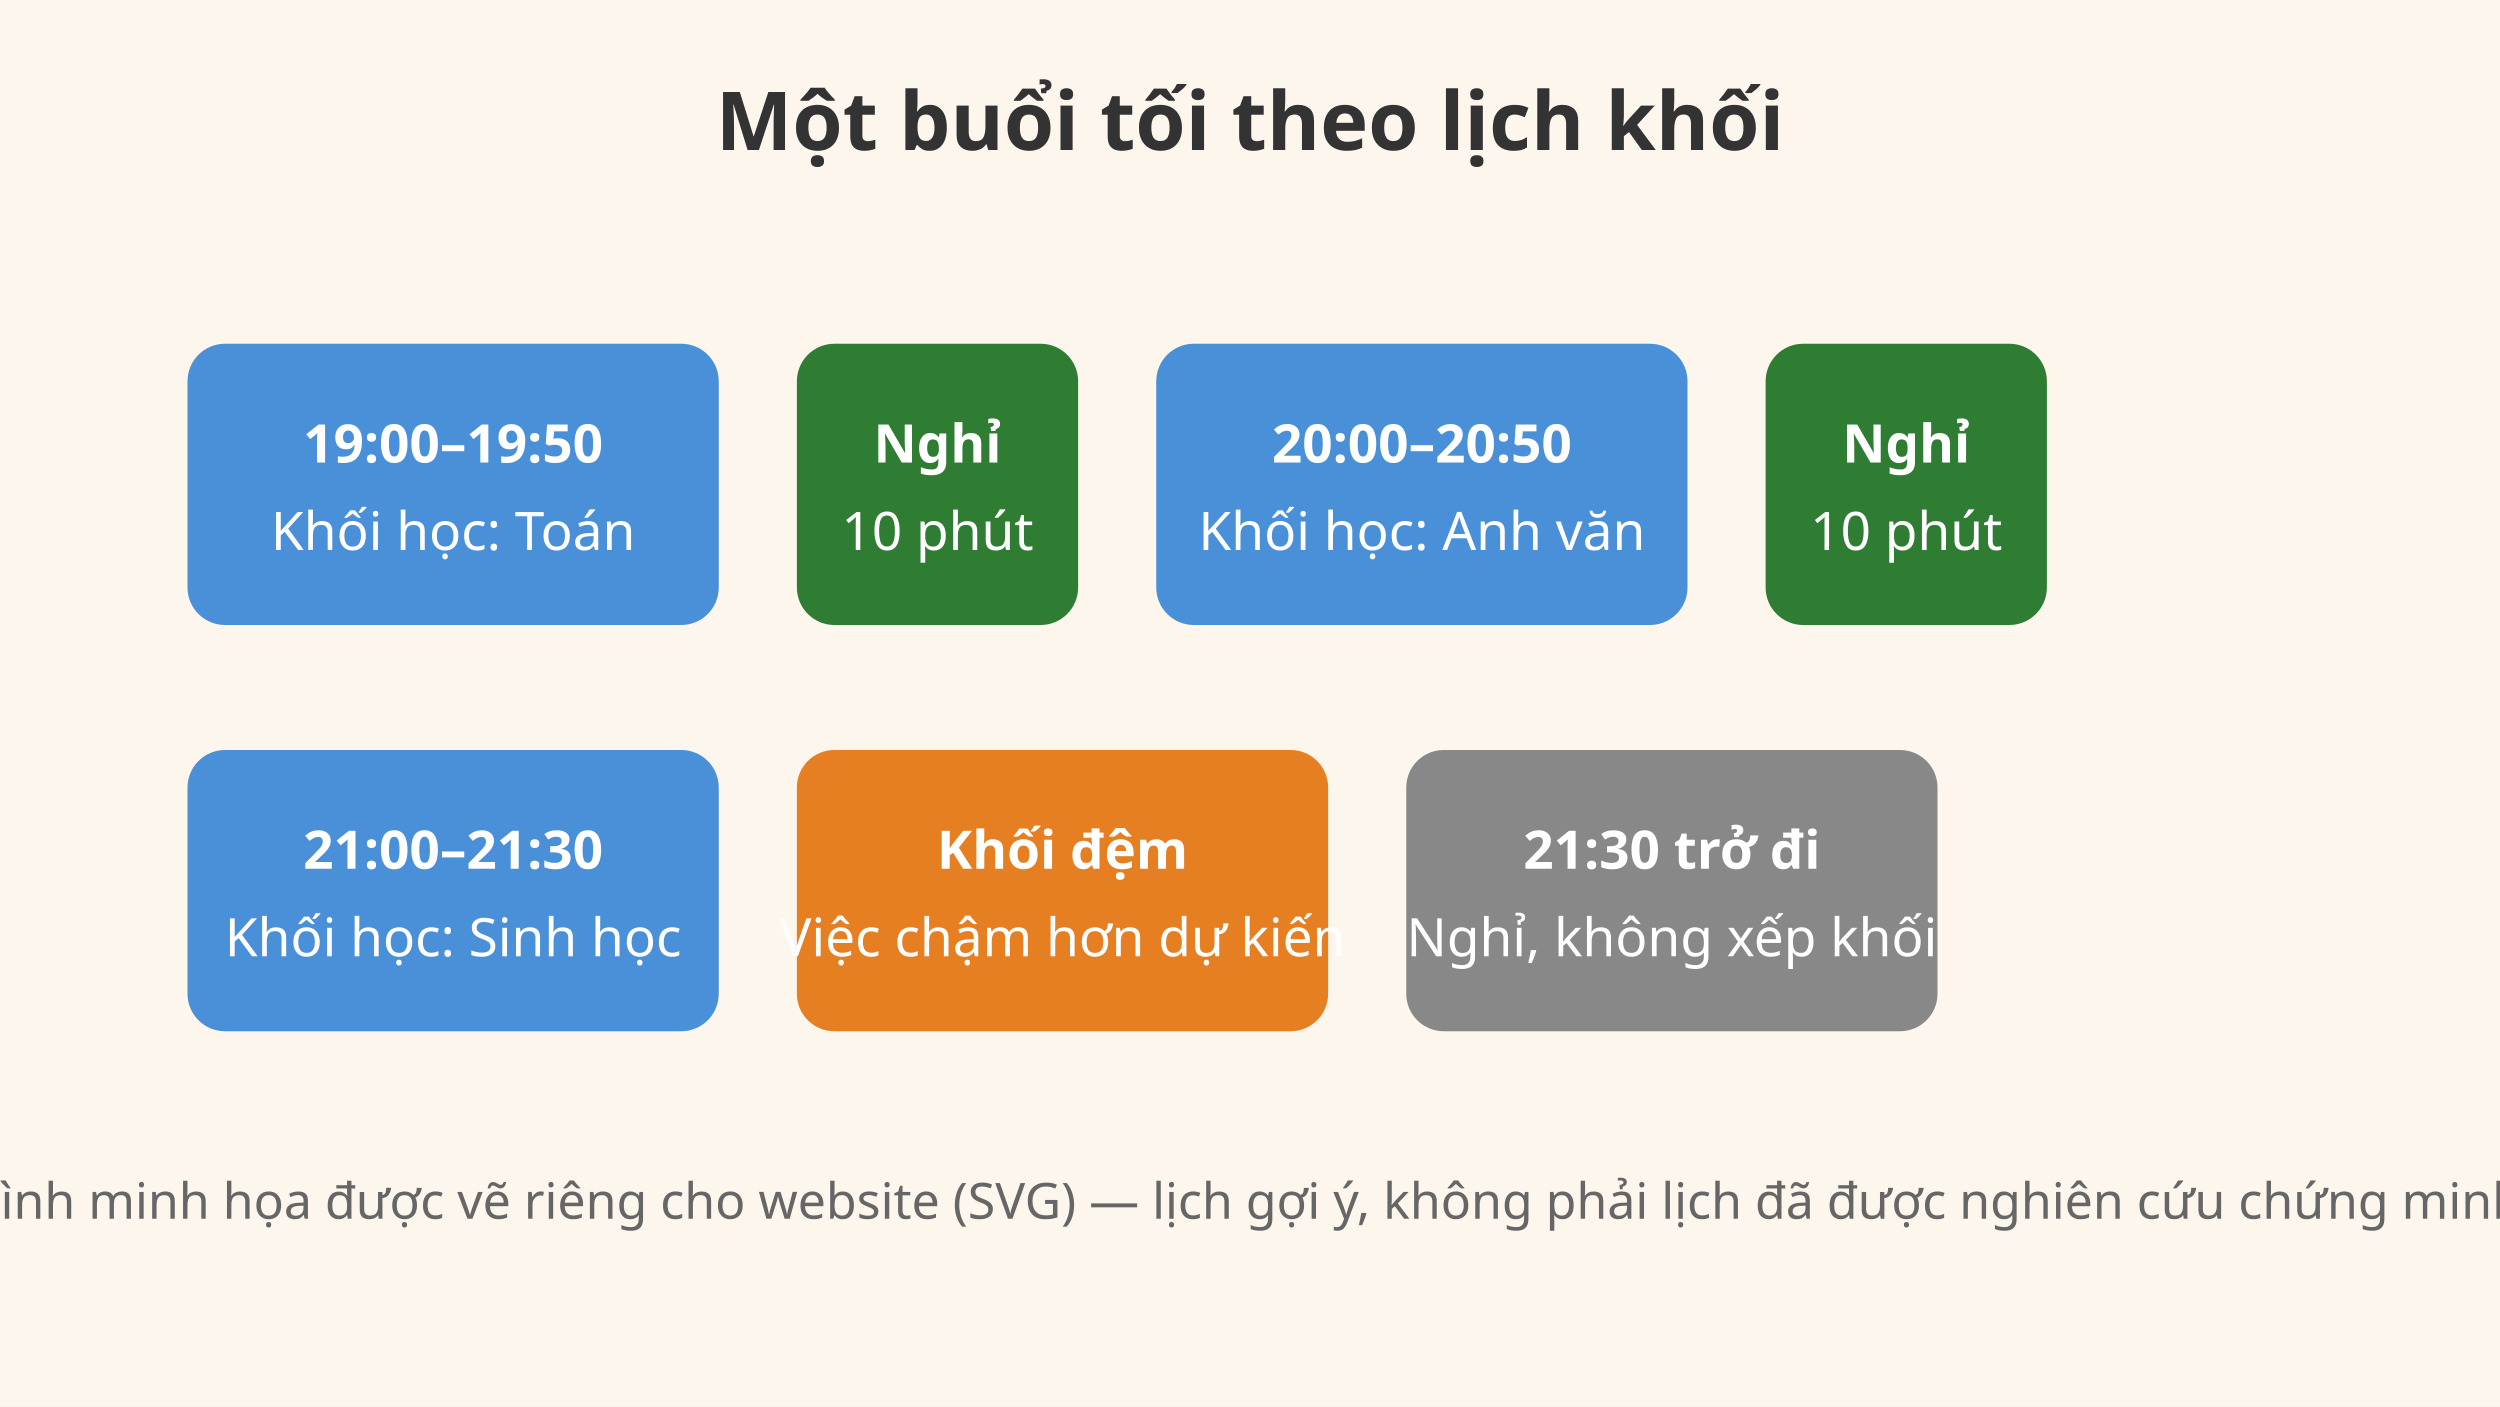
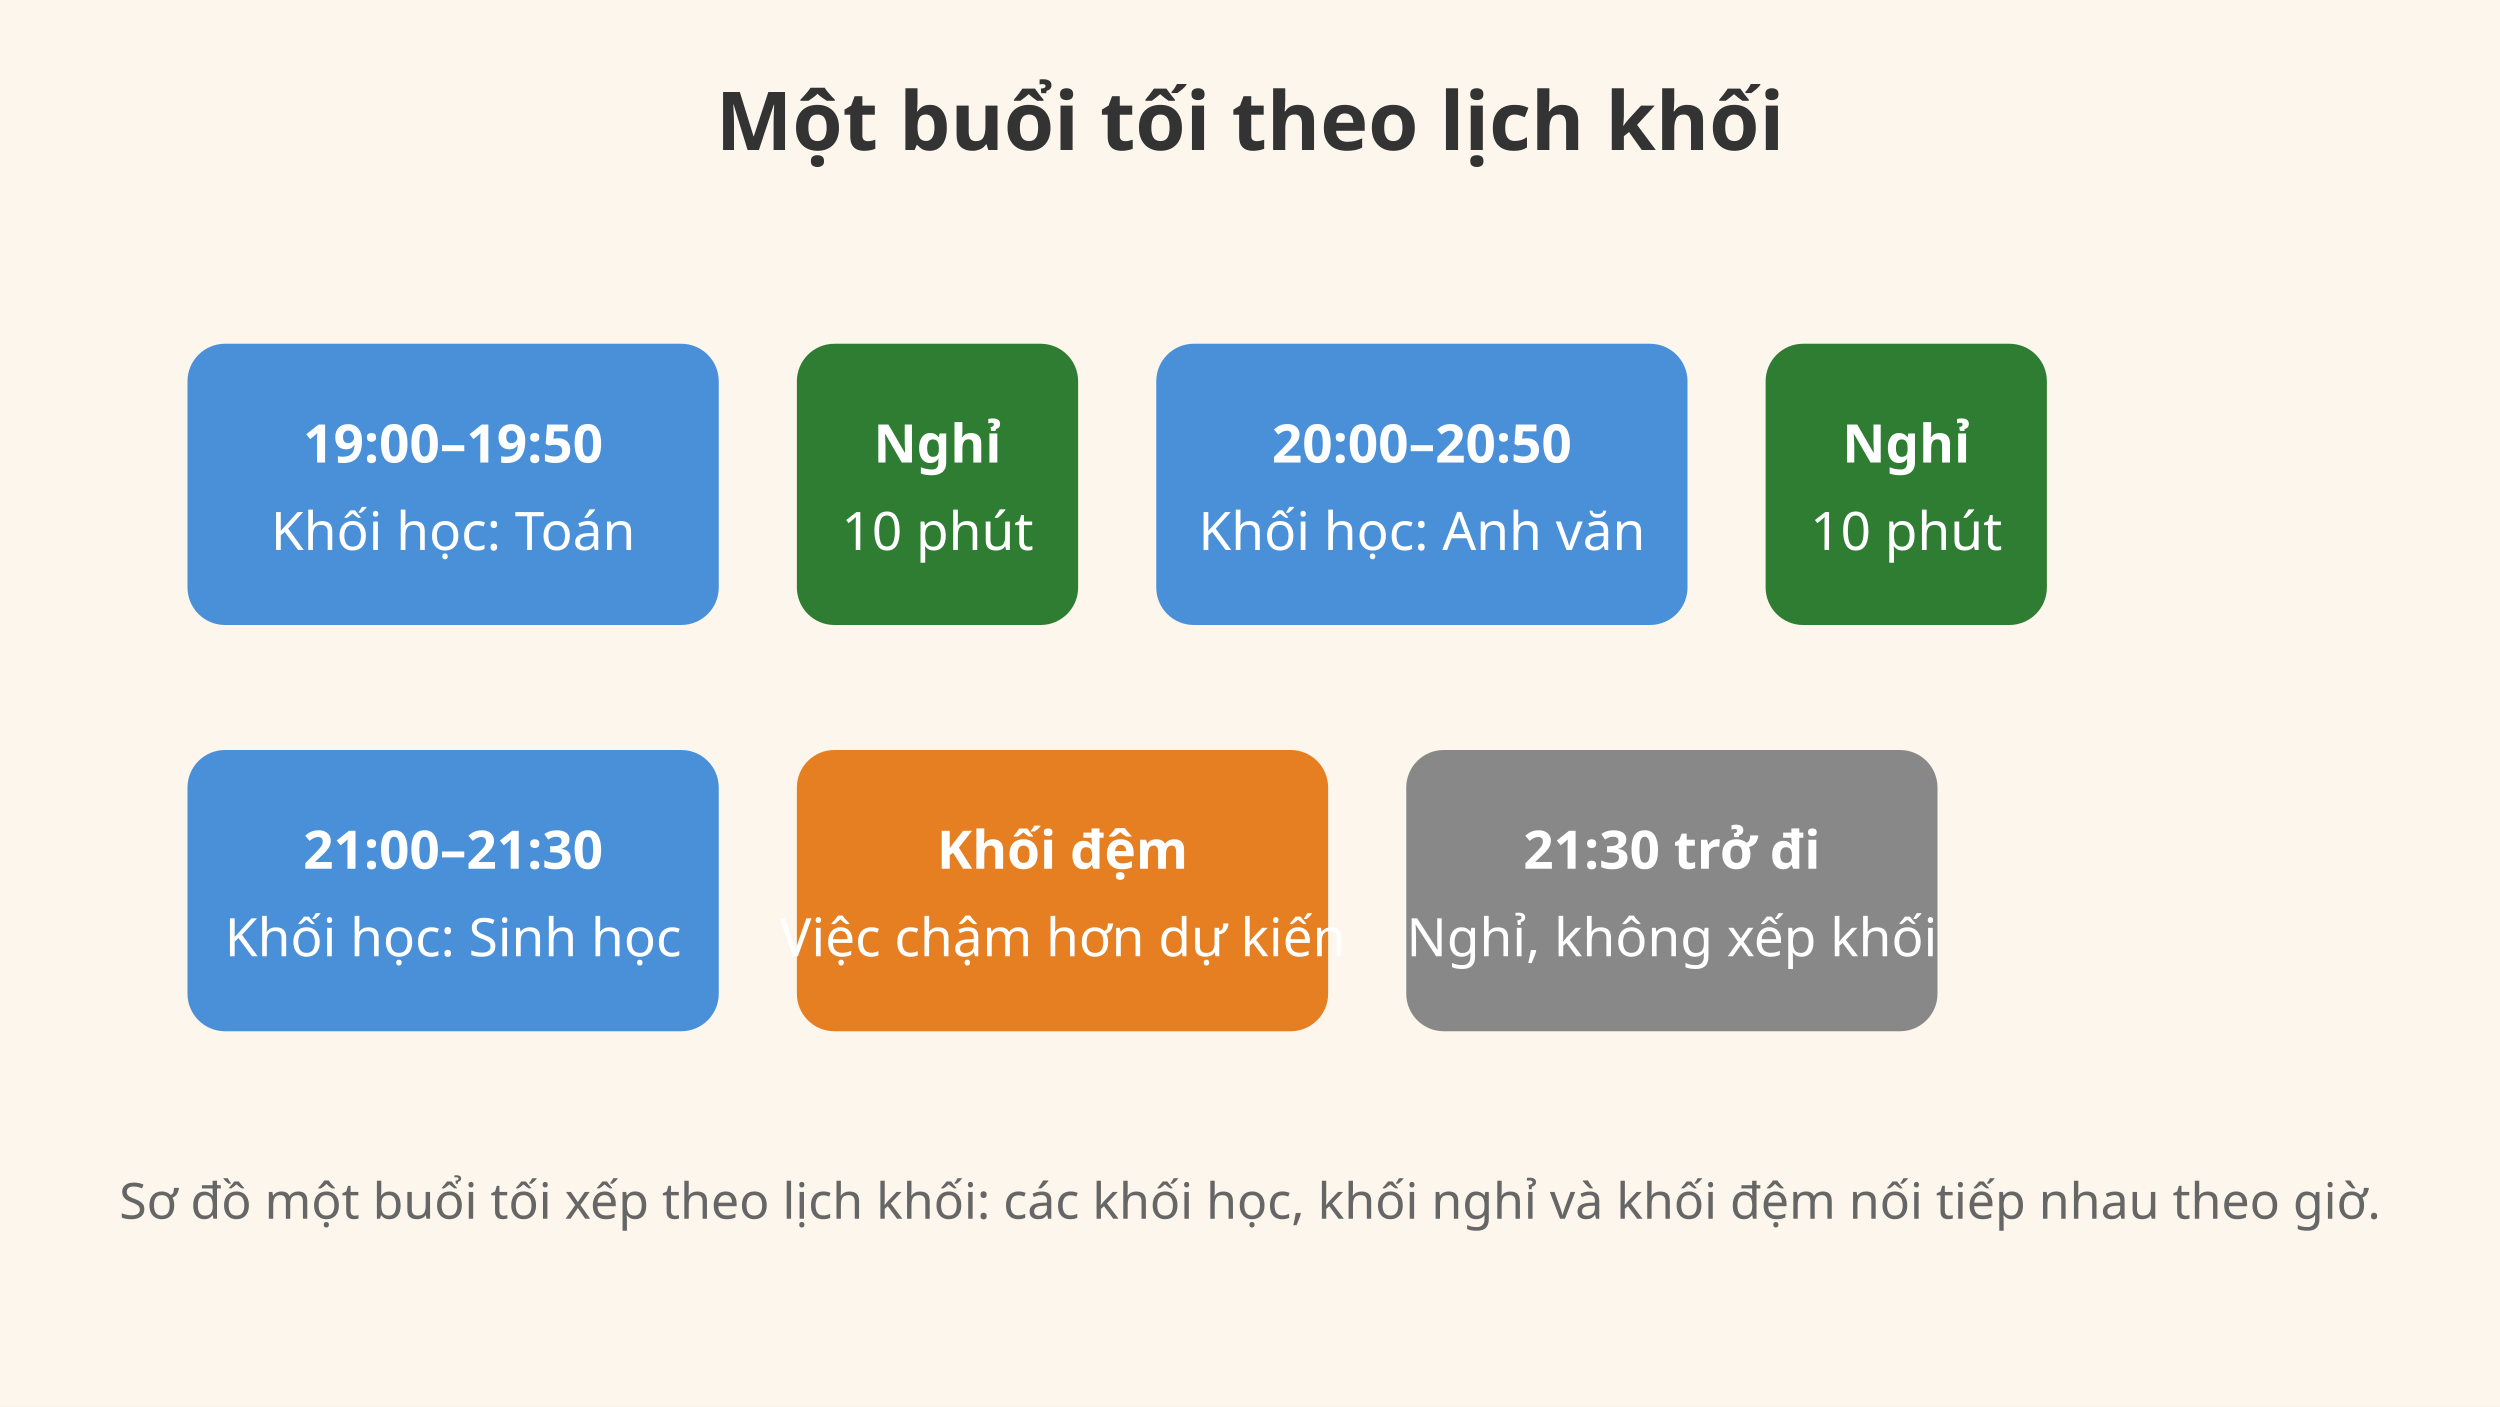
<svg xmlns="http://www.w3.org/2000/svg" width="800" height="450" viewBox="0 0 800 450" role="img" aria-label="Sơ đồ một buổi tối xếp theo lịch khối: khối học, khối nghỉ và khối đệm nối tiếp nhau theo giờ">
  <rect width="800" height="450" fill="#fdf6ec" />
  <text x="400" y="48" font-family="sans-serif" font-size="26" font-weight="bold" text-anchor="middle" fill="#333333">Một buổi tối theo lịch khối</text>
  <g font-family="sans-serif" font-size="17" text-anchor="middle">
    <rect x="60" y="110" width="170" height="90" rx="12" fill="#4a90d9" />
    <text x="145" y="148" fill="#ffffff" font-weight="bold">19:00–19:50</text>
    <text x="145" y="176" fill="#ffffff">Khối học: Toán</text>
    <rect x="255" y="110" width="90" height="90" rx="12" fill="#2e7d32" />
    <text x="300" y="148" fill="#ffffff" font-weight="bold">Nghỉ</text>
    <text x="300" y="176" fill="#ffffff">10 phút</text>
    <rect x="370" y="110" width="170" height="90" rx="12" fill="#4a90d9" />
    <text x="455" y="148" fill="#ffffff" font-weight="bold">20:00–20:50</text>
    <text x="455" y="176" fill="#ffffff">Khối học: Anh văn</text>
    <rect x="565" y="110" width="90" height="90" rx="12" fill="#2e7d32" />
    <text x="610" y="148" fill="#ffffff" font-weight="bold">Nghỉ</text>
    <text x="610" y="176" fill="#ffffff">10 phút</text>
  </g>
  <g font-family="sans-serif" font-size="17" text-anchor="middle">
    <rect x="60" y="240" width="170" height="90" rx="12" fill="#4a90d9" />
    <text x="145" y="278" fill="#ffffff" font-weight="bold">21:00–21:30</text>
    <text x="145" y="306" fill="#ffffff">Khối học: Sinh học</text>
    <rect x="255" y="240" width="170" height="90" rx="12" fill="#e67e22" />
    <text x="340" y="278" fill="#ffffff" font-weight="bold">Khối đệm</text>
    <text x="340" y="306" fill="#ffffff">Việc chậm hơn dự kiến</text>
    <rect x="450" y="240" width="170" height="90" rx="12" fill="#888888" />
    <text x="535" y="278" fill="#ffffff" font-weight="bold">21:30 trở đi</text>
    <text x="535" y="306" fill="#ffffff">Nghỉ, không xếp khối</text>
  </g>
-   <text x="400" y="390" font-family="sans-serif" font-size="16" text-anchor="middle" fill="#666666">Hình minh họa được vẽ riêng cho website (SVG) — lịch gợi ý, không phải lịch đã được nghiên cứu chứng minh.</text>
+   <text x="400" y="390" font-family="sans-serif" font-size="16" text-anchor="middle" fill="#666666">Sơ đồ một buổi tối xếp theo lịch khối: các khối học, khối nghỉ và khối đệm nối tiếp nhau theo giờ.</text>
</svg>
